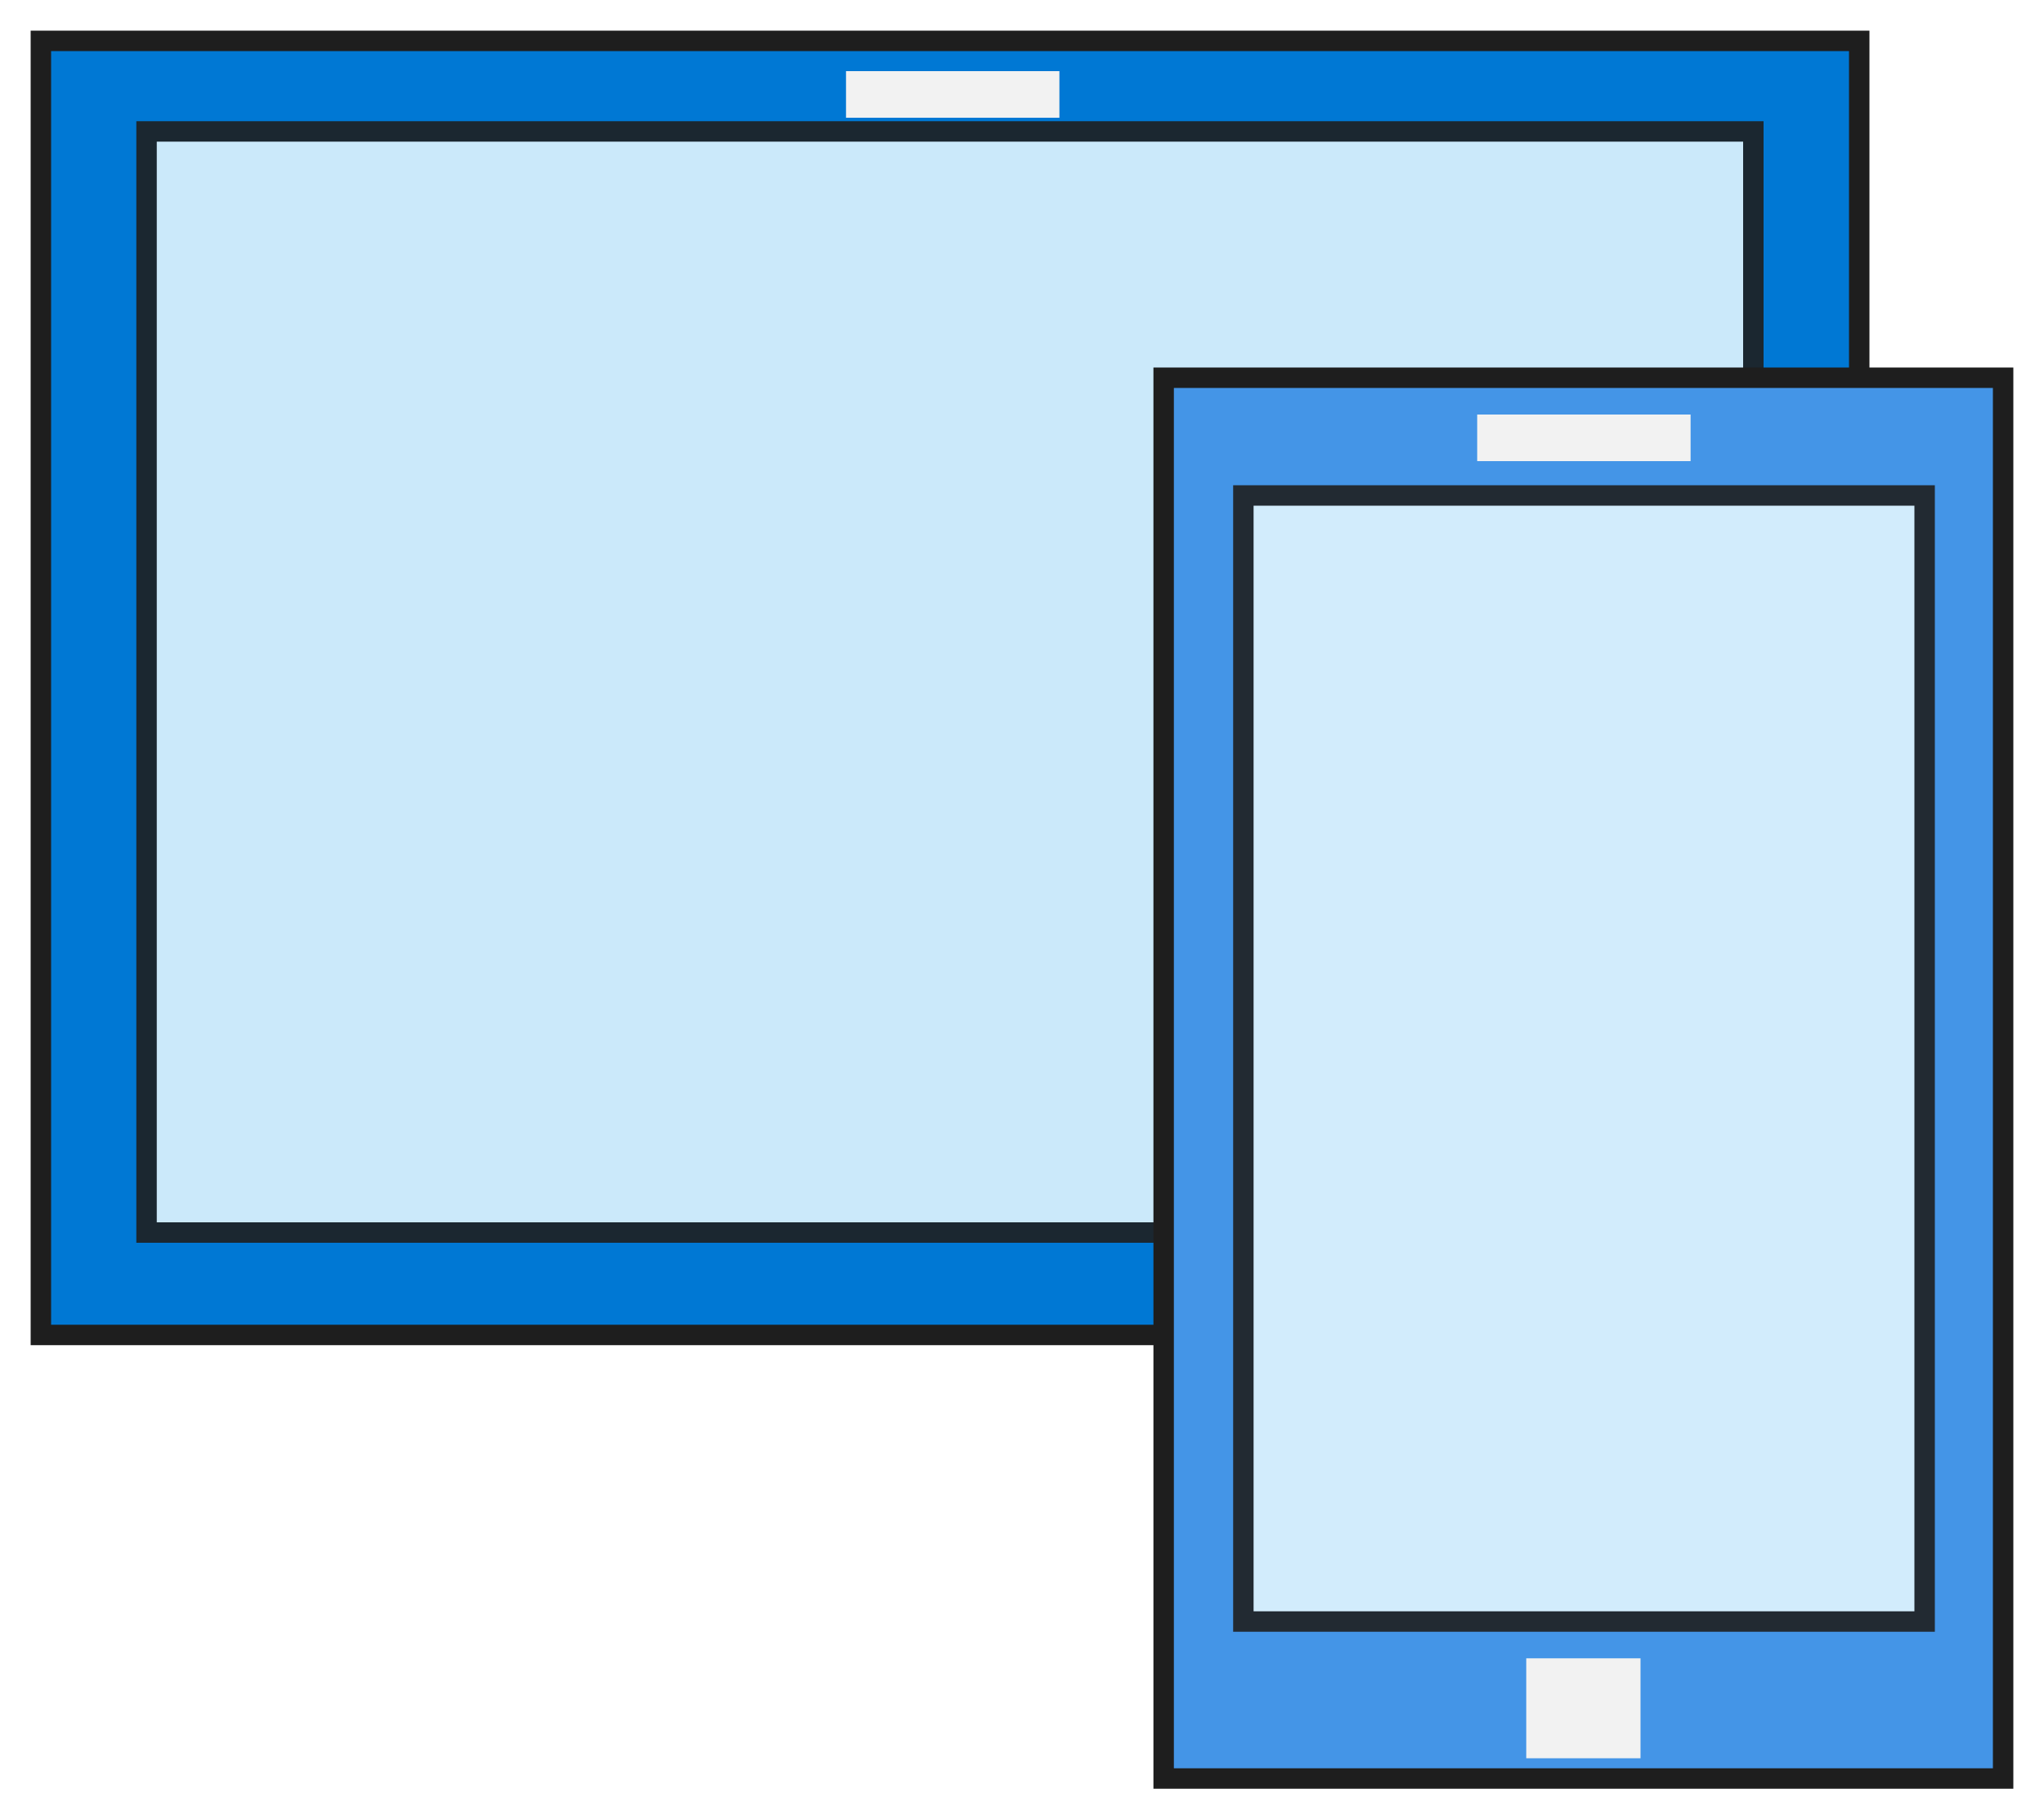
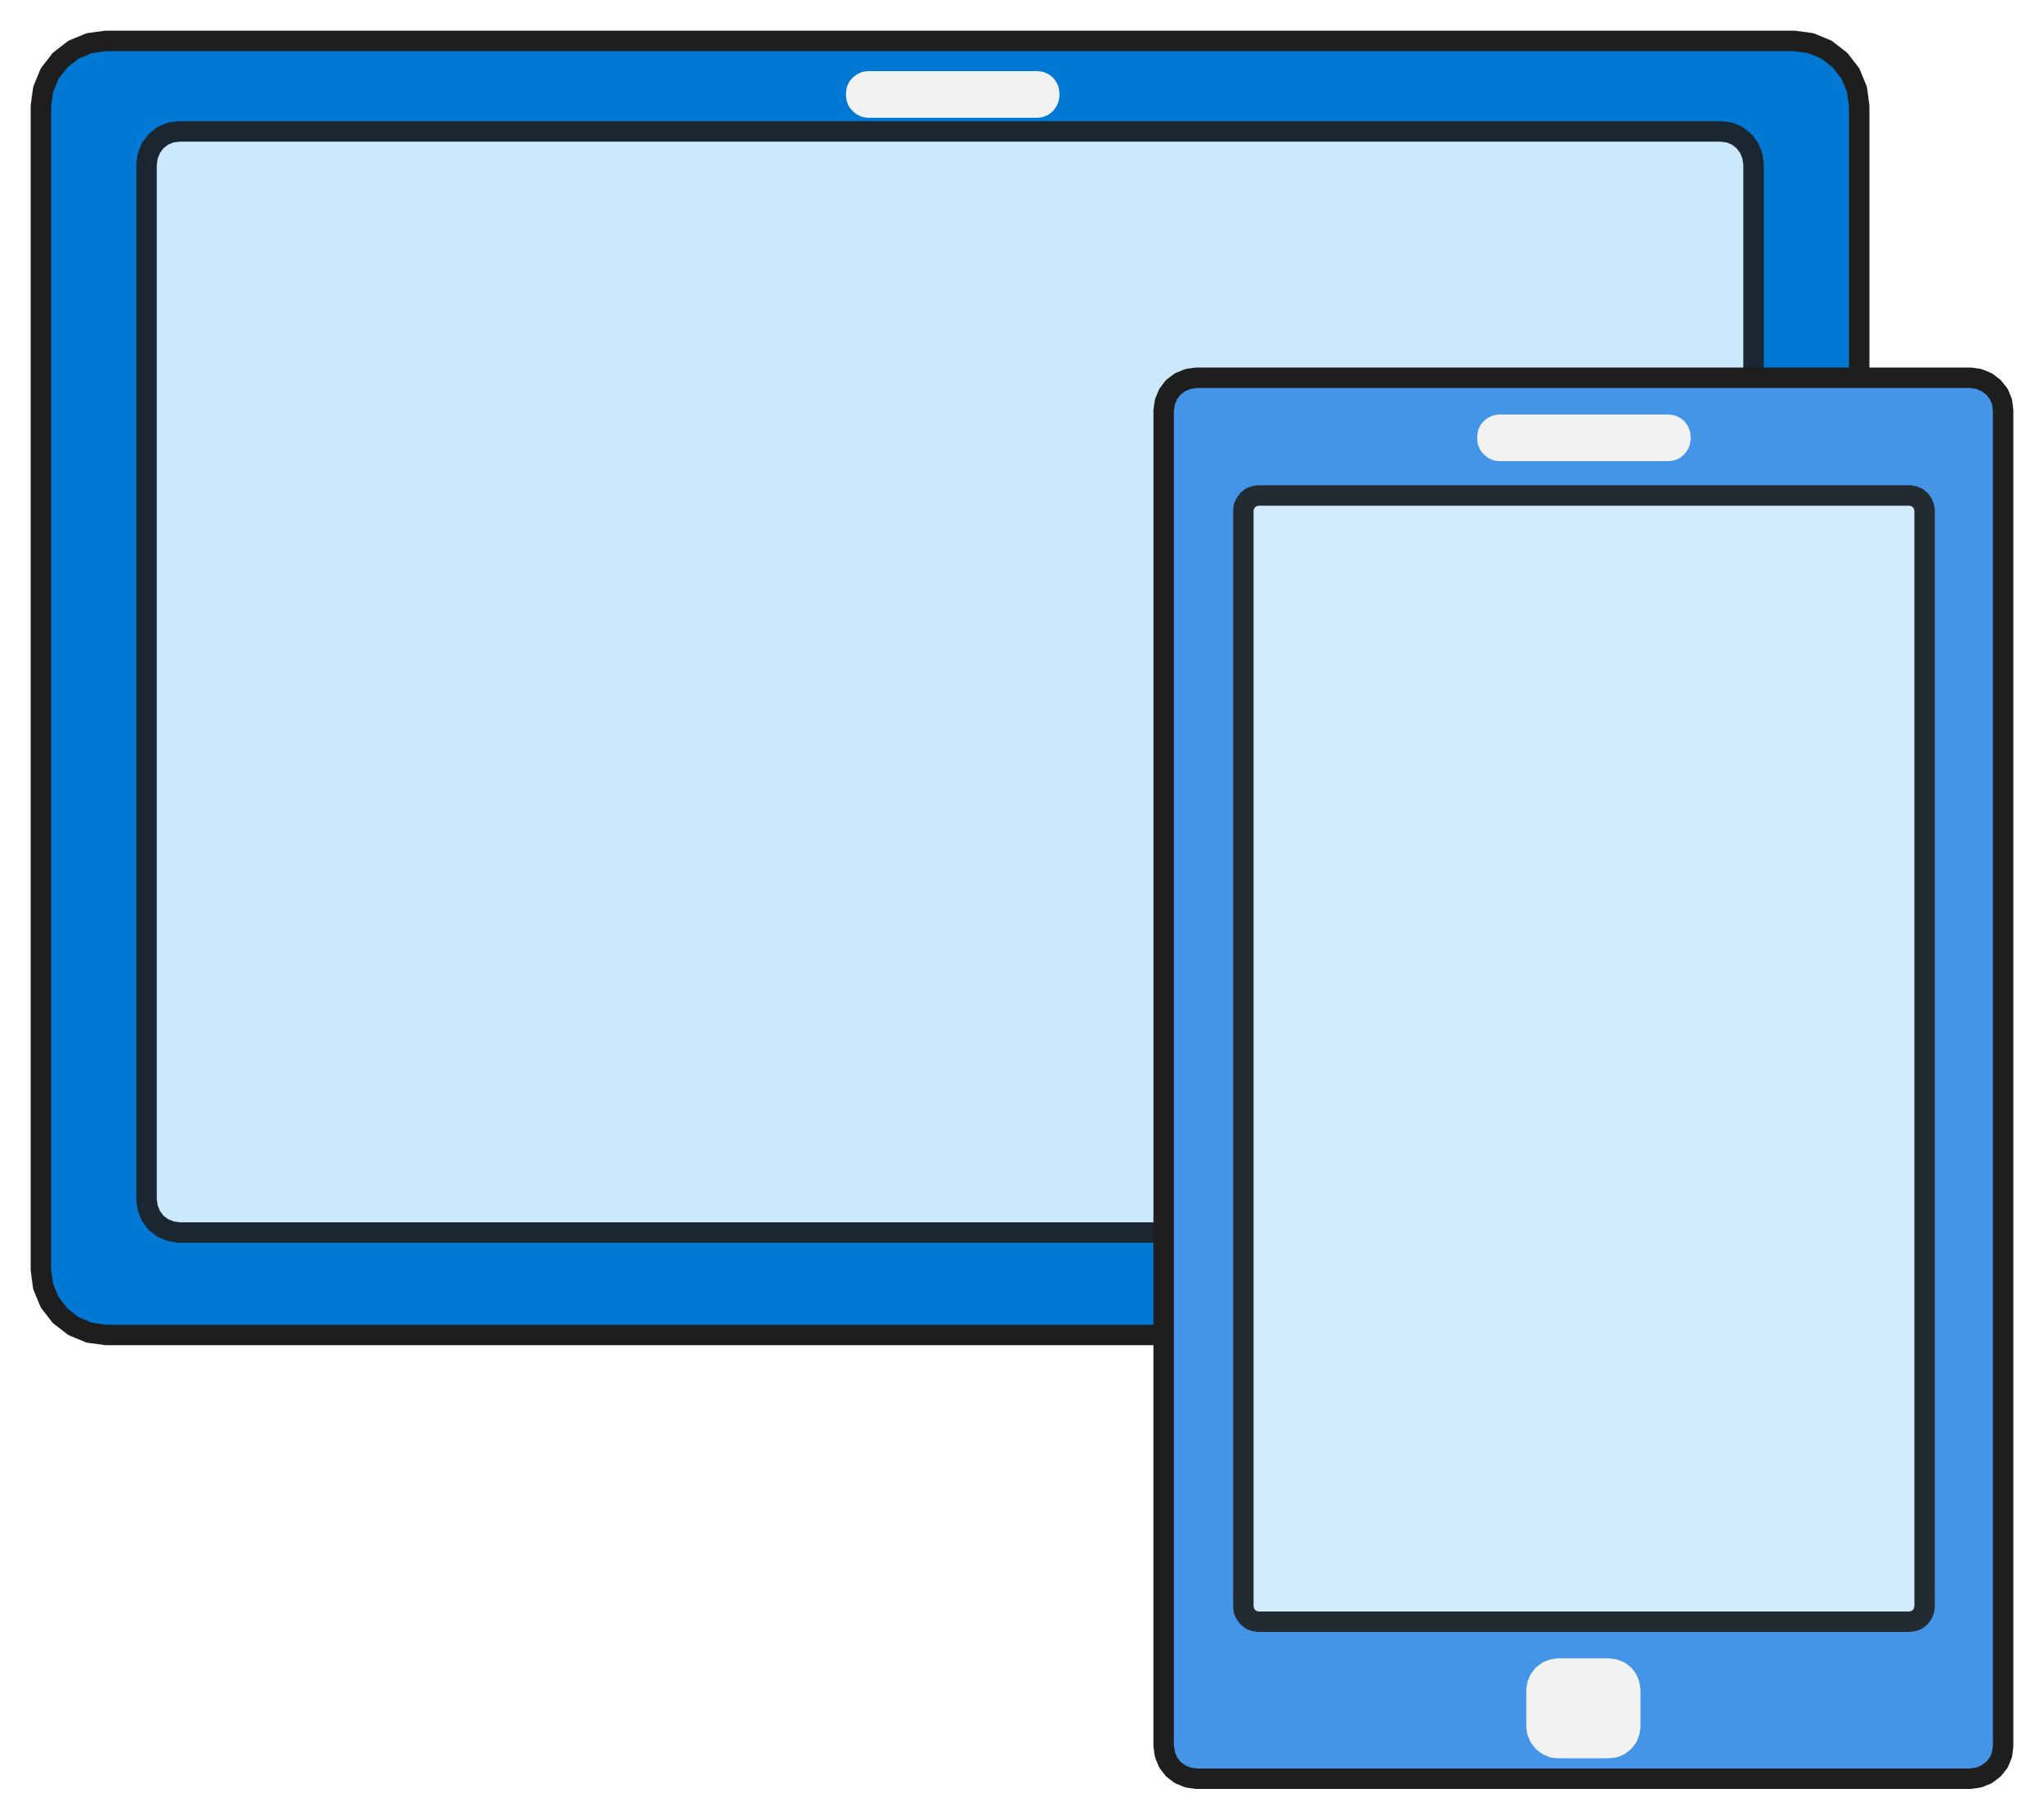
<svg xmlns="http://www.w3.org/2000/svg" viewBox="-2.00 3.49 100.00 89.01">
-   <rect x="0.00" y="5.49" width="88.96" height="63.31" fill="#0078d4" stroke="#1e1e1e" stroke-width="1" />
-   <rect x="5.17" y="9.92" width="78.61" height="53.87" fill="#e1f5fe" stroke="#1e1e1e" stroke-width="1" opacity="0.9" />
-   <rect x="54.93" y="21.97" width="41.07" height="68.53" fill="#4495e7" stroke="#1e1e1e" stroke-width="1" />
-   <rect x="70.77" y="24.27" width="9.44" height="1.28" fill="#f2f2f2" stroke="#f2f2f2" stroke-width="1" />
-   <rect x="58.83" y="27.73" width="33.33" height="55.09" fill="#e1f5fe" stroke="#1e1e1e" stroke-width="1" opacity="0.9" />
-   <rect x="39.89" y="7.47" width="9.44" height="1.28" fill="#f2f2f2" stroke="#f2f2f2" stroke-width="1" />
-   <rect x="73.17" y="85.12" width="4.59" height="3.89" fill="#f2f2f2" stroke="#f2f2f2" stroke-width="1" />
+   <path d="M85.76,5.49 L86.59,5.60 L87.36,5.92 L88.02,6.43 L88.53,7.09 L88.85,7.87 L88.96,8.69 L88.96,65.60 L88.85,66.43 L88.53,67.20 L88.02,67.86 L87.36,68.37 L86.59,68.69 L85.76,68.80 L3.20,68.80 L2.37,68.69 L1.60,68.37 L0.94,67.86 L0.43,67.20 L0.11,66.43 L0.00,65.60 L0.00,8.69 L0.11,7.87 L0.43,7.09 L0.94,6.43 L1.60,5.92 L2.37,5.60 L3.20,5.49 L85.76,5.49 Z" fill="#0078d4" stroke="#1e1e1e" stroke-width="1" stroke-linejoin="round" />
+   <path d="M82.19,9.92 L82.60,9.97 L82.99,10.13 L83.32,10.39 L83.57,10.72 L83.73,11.11 L83.79,11.52 L83.79,62.19 L83.73,62.60 L83.57,62.99 L83.32,63.32 L82.99,63.57 L82.60,63.73 L82.19,63.79 L6.77,63.79 L6.36,63.73 L5.97,63.57 L5.64,63.32 L5.39,62.99 L5.23,62.60 L5.17,62.19 L5.17,11.52 L5.23,11.11 L5.39,10.72 L5.64,10.39 L5.97,10.13 L6.36,9.97 L6.77,9.92 L82.19,9.92 Z" fill="#e1f5fe" stroke="#1e1e1e" stroke-width="1" stroke-linejoin="round" opacity="0.9" />
+   <path d="M94.40,21.97 L94.81,22.03 L95.20,22.19 L95.53,22.44 L95.79,22.77 L95.95,23.16 L96.00,23.57 L96.00,88.91 L95.95,89.32 L95.79,89.71 L95.53,90.04 L95.20,90.29 L94.81,90.45 L94.40,90.51 L56.53,90.51 L56.12,90.45 L55.73,90.29 L55.40,90.04 L55.15,89.71 L54.99,89.32 L54.93,88.91 L54.93,23.57 L54.99,23.16 L55.15,22.77 L55.40,22.44 L55.73,22.19 L56.12,22.03 L56.53,21.97 L94.40,21.97 Z" fill="#4495e7" stroke="#1e1e1e" stroke-width="1" stroke-linejoin="round" />
+   <path d="M79.63,24.27 L79.78,24.29 L79.92,24.35 L80.04,24.44 L80.13,24.56 L80.19,24.70 L80.21,24.85 L80.21,24.96 L80.19,25.11 L80.13,25.25 L80.04,25.37 L79.92,25.47 L79.78,25.53 L79.63,25.55 L71.36,25.55 L71.21,25.53 L71.07,25.47 L70.95,25.37 L70.85,25.25 L70.79,25.11 L70.77,24.96 L70.77,24.85 L70.79,24.70 L70.85,24.56 L70.95,24.44 L71.07,24.35 L71.21,24.29 L71.36,24.27 L79.63,24.27 Z" fill="#f2f2f2" stroke="#f2f2f2" stroke-width="1" stroke-linejoin="round" />
+   <path d="M91.41,27.73 L91.61,27.76 L91.79,27.83 L91.94,27.95 L92.06,28.11 L92.13,28.29 L92.16,28.48 L92.16,82.08 L92.13,82.27 L92.06,82.45 L91.94,82.61 L91.79,82.73 L91.61,82.80 L91.41,82.83 L59.57,82.83 L59.38,82.80 L59.20,82.73 L59.05,82.61 L58.93,82.45 L58.85,82.27 L58.83,82.08 L58.83,28.48 L58.85,28.29 L58.93,28.11 L59.05,27.95 L59.20,27.83 L59.38,27.76 L59.57,27.73 L91.41,27.73 Z" fill="#e1f5fe" stroke="#1e1e1e" stroke-width="1" stroke-linejoin="round" opacity="0.9" />
+   <path d="M48.75,7.47 L48.90,7.49 L49.04,7.55 L49.16,7.64 L49.25,7.76 L49.31,7.90 L49.33,8.05 L49.33,8.16 L49.31,8.31 L49.25,8.45 L49.16,8.57 L49.04,8.67 L48.90,8.73 L48.75,8.75 L40.48,8.75 L40.33,8.73 L40.19,8.67 L40.07,8.57 L39.97,8.45 L39.91,8.31 L39.89,8.16 L39.89,8.05 L39.91,7.90 L39.97,7.76 L40.07,7.64 L40.19,7.55 L40.33,7.49 L40.48,7.47 L48.75,7.47 Z" fill="#f2f2f2" stroke="#f2f2f2" stroke-width="1" stroke-linejoin="round" />
+   <path d="M76.69,85.12 L76.97,85.16 L77.23,85.26 L77.45,85.43 L77.62,85.65 L77.72,85.91 L77.76,86.19 L77.76,87.95 L77.72,88.22 L77.62,88.48 L77.45,88.70 L77.23,88.87 L76.97,88.98 L76.69,89.01 L74.24,89.01 L73.96,88.98 L73.71,88.87 L73.49,88.70 L73.32,88.48 L73.21,88.22 L73.17,87.95 L73.17,86.19 L73.21,85.91 L73.32,85.65 L73.49,85.43 L73.71,85.26 L73.96,85.16 L74.24,85.12 L76.69,85.12 Z" fill="#f2f2f2" stroke="#f2f2f2" stroke-width="1" stroke-linejoin="round" />
</svg>
